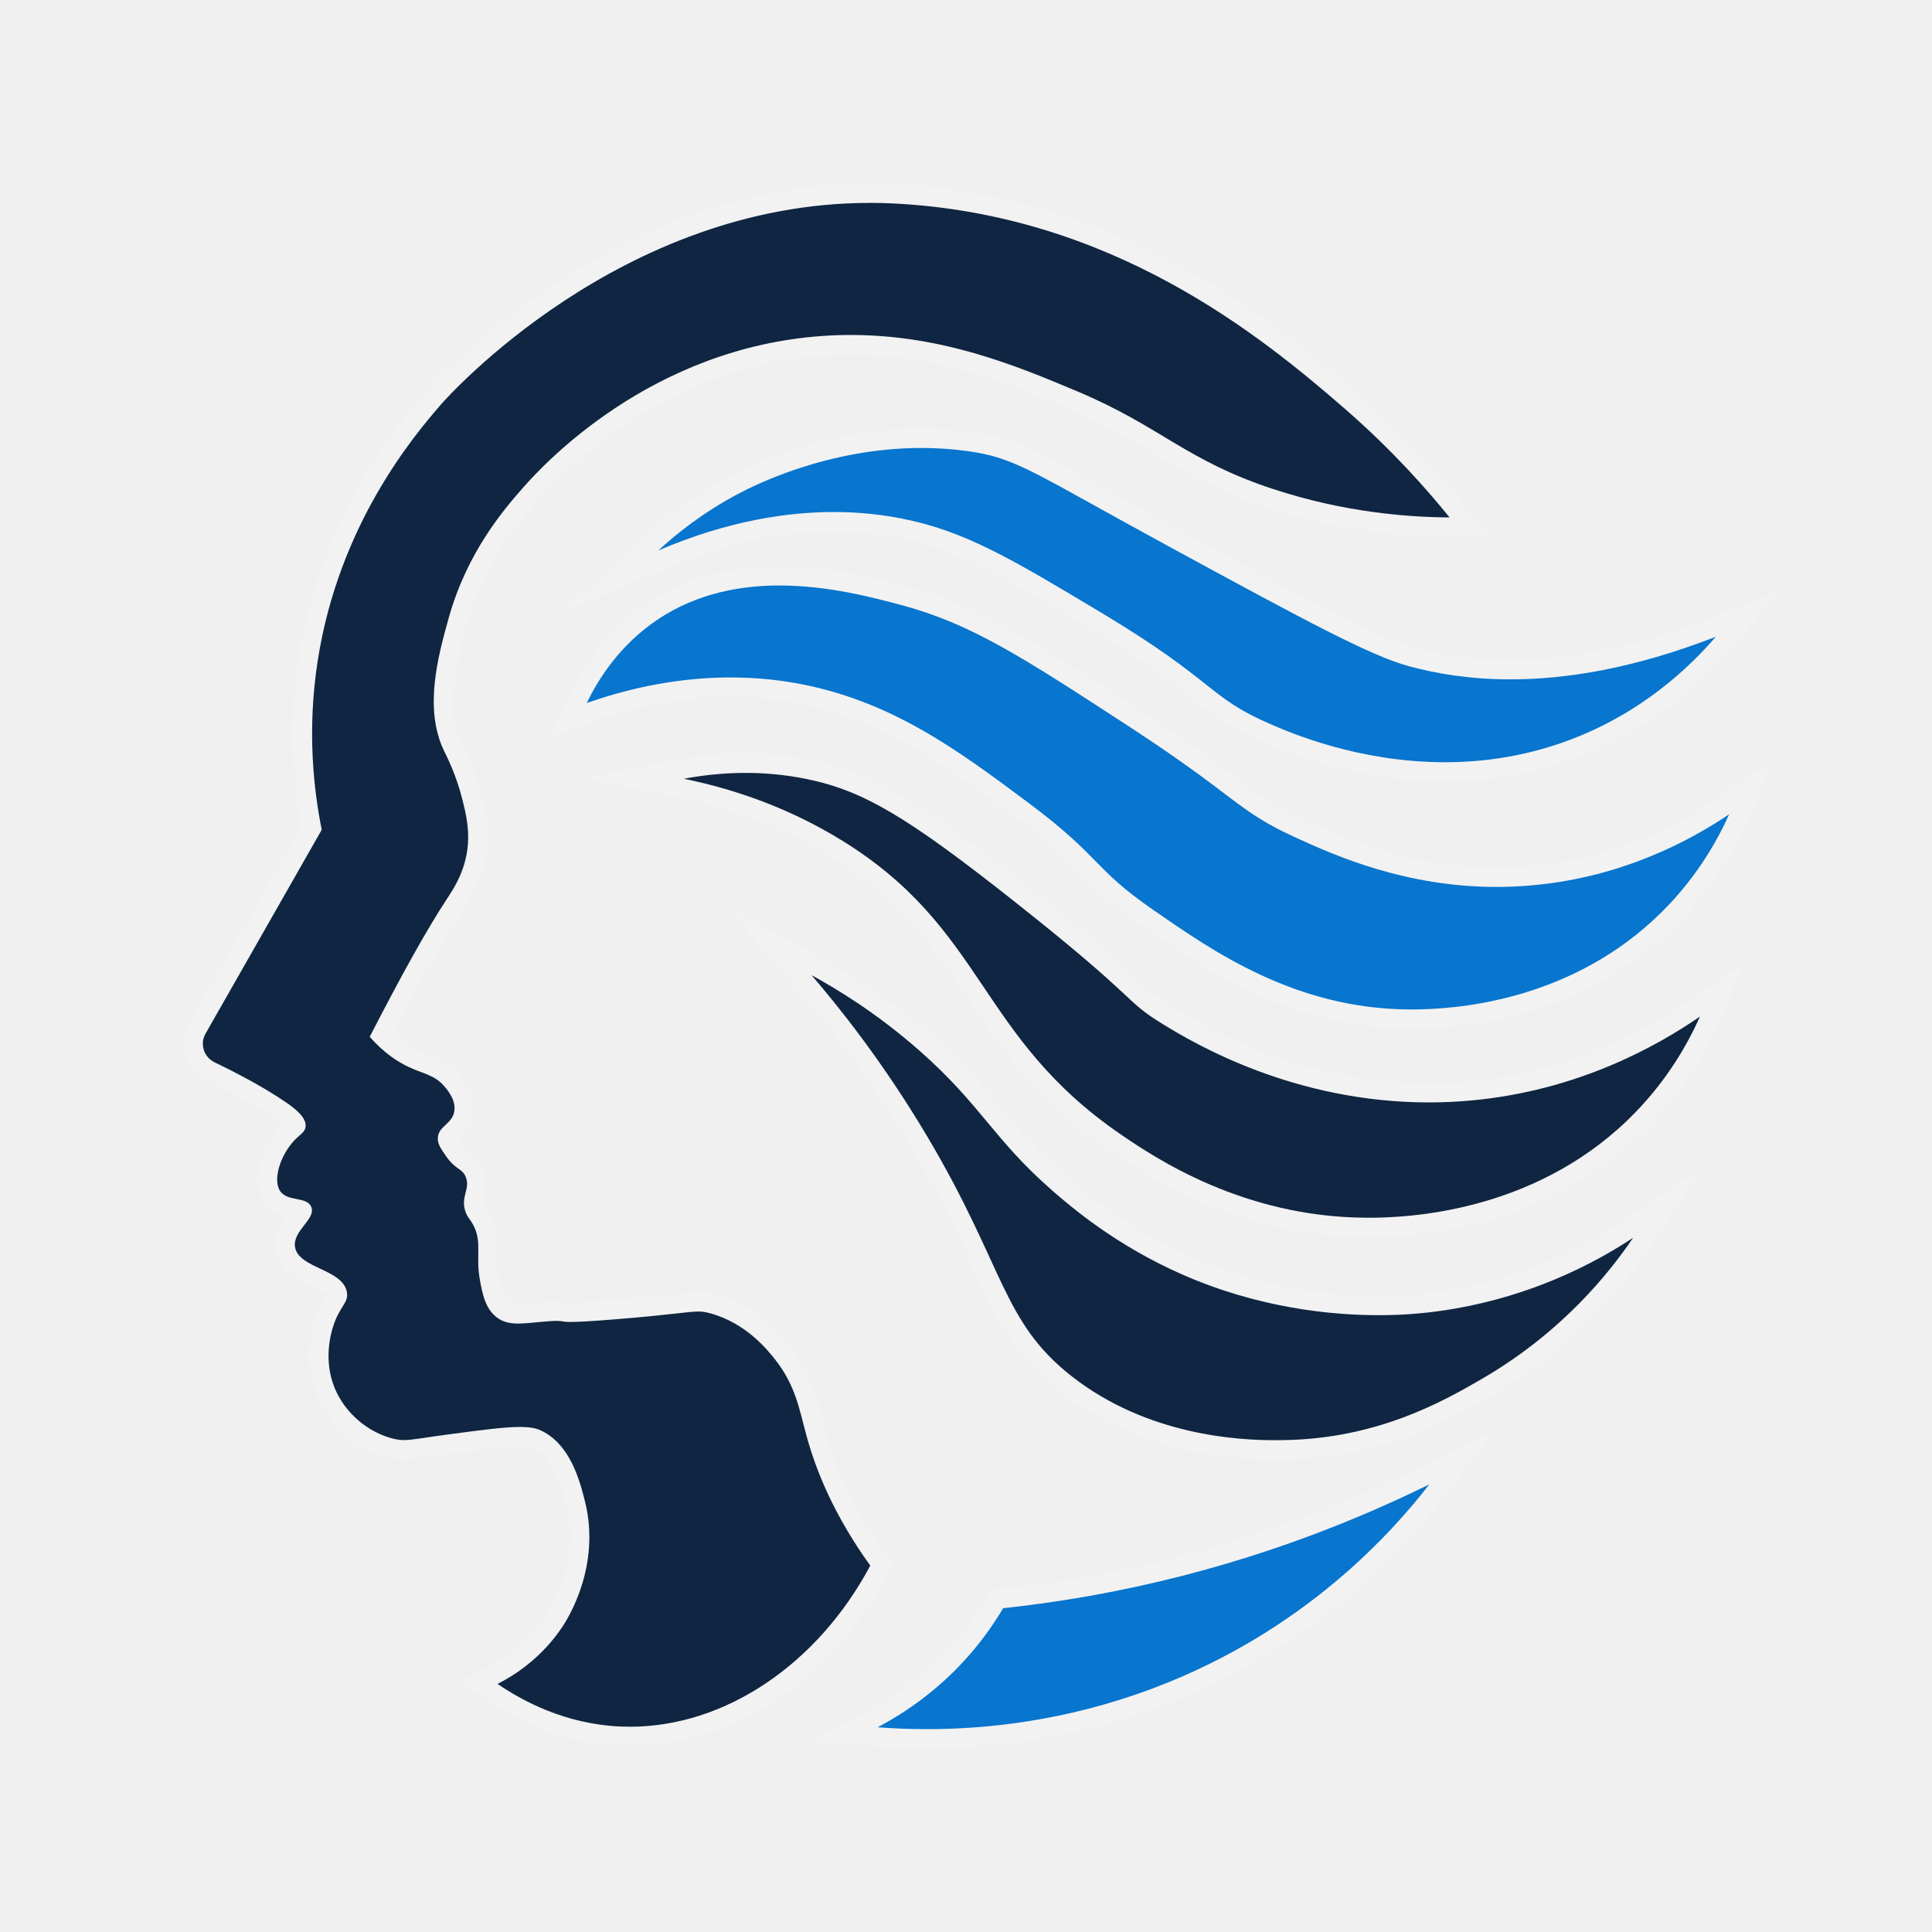
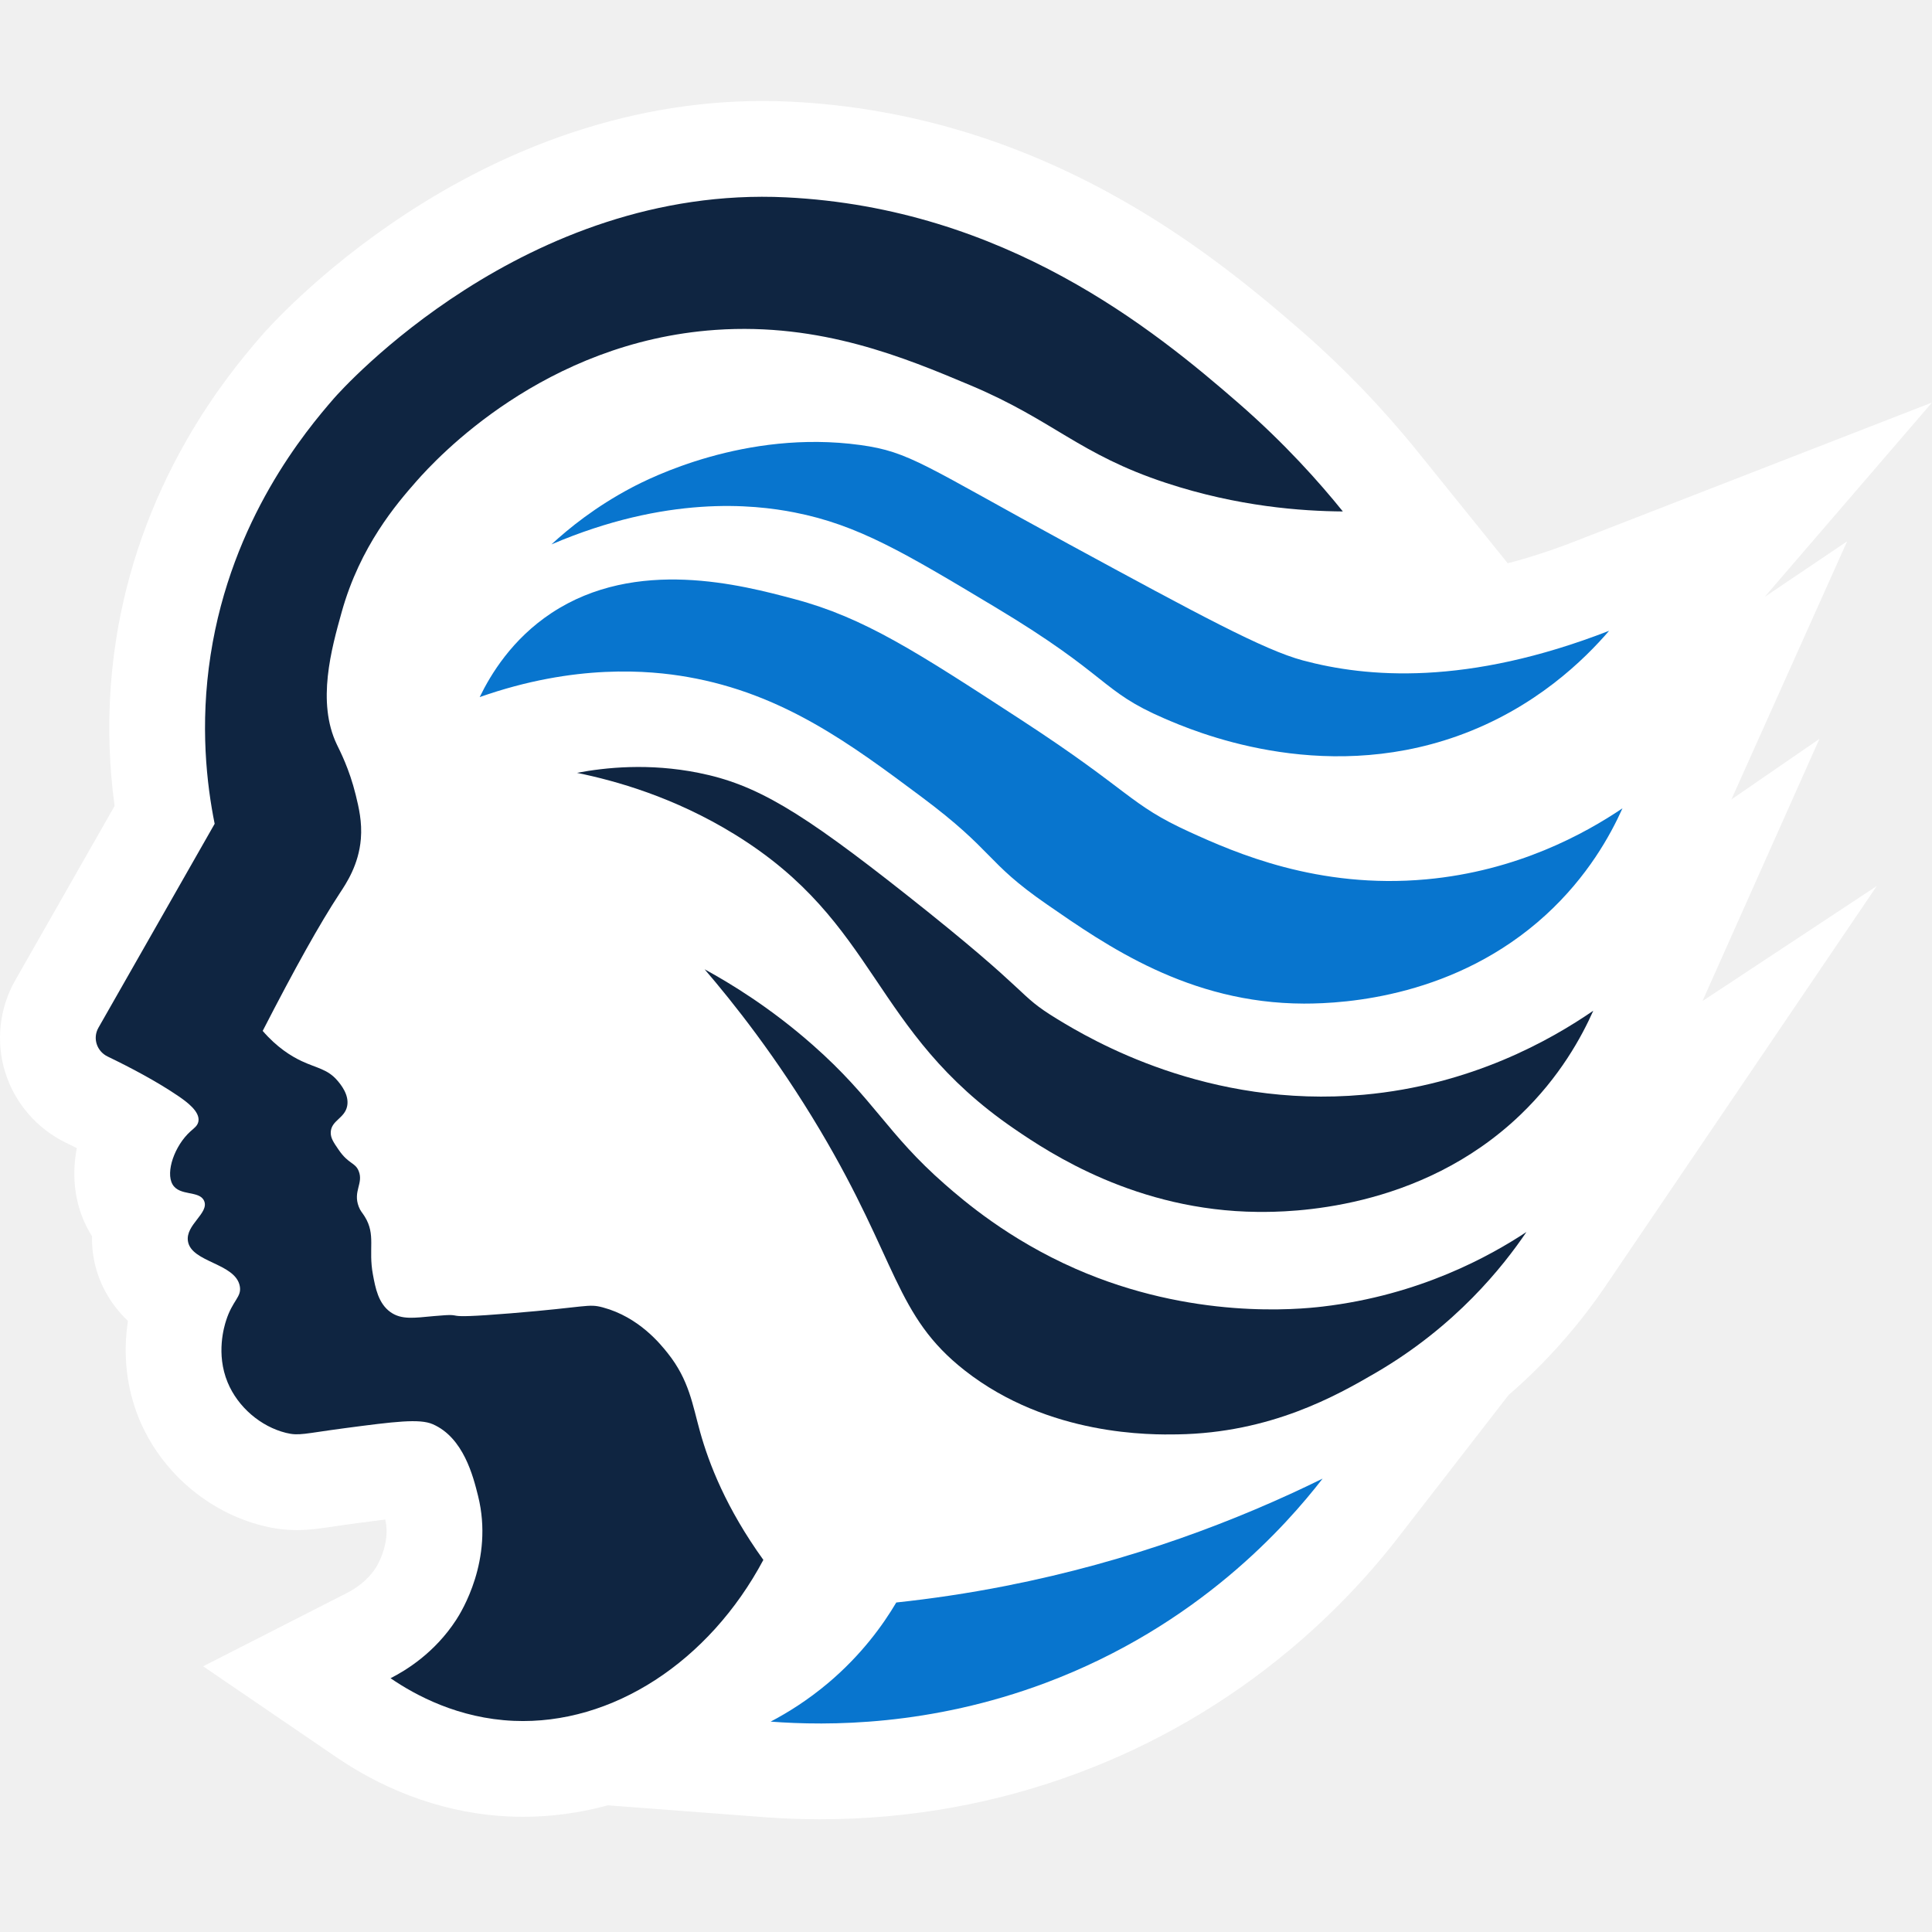
- <svg xmlns="http://www.w3.org/2000/svg" id="Calque_1" data-name="Calque 1" viewBox="0 0 1000 1000">
+ <svg xmlns="http://www.w3.org/2000/svg" id="Calque_1" data-name="Calque 1" viewBox="0 0 1500 1500">
  <defs>
    <style>
      .cls-1 {
        fill: #0f2541;
      }

      .cls-2 {
-         fill: #f2f2f2;
+         fill: #fff;
      }

      .cls-3 {
        fill: #0875ce;
      }
    </style>
  </defs>
-   <g>
-     <path class="cls-1" d="M326.09,898.73c-1.67,0-3.35-.04-5.01-.11-22.87-.98-45.81-8.9-66.35-22.91l-6.97-4.75,7.51-3.83c9.23-4.71,22.29-13.47,32.05-28.48,3.1-4.76,18.16-30.04,10.66-60.16-2.42-9.73-6.93-27.83-20.62-33.77-1.76-.76-4.44-1.13-8.19-1.13-7.26,0-17.82,1.35-34.46,3.54-5.53.73-9.78,1.36-13.19,1.86-5.81.86-9.32,1.38-12.44,1.38-2.28,0-4.32-.27-6.85-.89-14.84-3.68-27.71-14.82-33.61-29.07-5.97-14.43-3.18-28.29-.99-35.26,1.73-5.51,3.83-8.89,5.36-11.37,1.66-2.67,1.83-3.1,1.62-4.15-.69-3.58-5.76-5.98-11.12-8.51-6.77-3.2-14.44-6.82-15.73-14.87-1.03-6.44,2.9-11.51,5.77-15.21,1.04-1.35,2.77-3.57,2.93-4.48-.48-.37-2.58-.78-3.85-1.03-3.9-.77-9.23-1.82-12.22-7.01-5.27-9.15,1.04-25.26,10.2-33.55.36-.33.73-.64,1.08-.94.56-.48,1.4-1.2,1.55-1.49.02-.19.1-2.33-8.37-8.1-9.2-6.27-21.26-13.01-35.84-20.04-3.98-1.92-7.01-5.41-8.31-9.57-1.29-4.15-.81-8.52,1.34-12.3l59.23-103.93c-5.64-29.09-6.23-58.44-1.77-87.27,11.35-73.34,51.66-119.89,64.91-135.19.98-1.13,24.55-28.11,65.14-54.76,51.16-33.6,106.68-51.36,160.54-51.36,4.1,0,8.26.1,12.36.3,50.13,2.45,99.02,16.46,145.31,41.66,37.5,20.41,67.42,44.79,91.75,65.96,19.8,17.23,38.21,36.33,54.7,56.77l6.63,8.22-10.56-.08c-32.16-.24-63.43-5.29-92.95-14.99-25.67-8.44-41-17.65-57.23-27.39-12.63-7.58-25.68-15.42-44.63-23.37-30.44-12.79-68.32-28.7-115.09-28.7-4.75,0-9.56.17-14.31.5-82.93,5.78-136.81,60.09-151.35,76.6-9.16,10.41-28.23,32.06-37.62,65.71-5.28,18.92-12.52,44.82-2.82,65.08.14.3.31.65.51,1.05,1.93,3.94,6.45,13.17,9.59,25.95,1.52,6.19,3.6,14.66,2.8,24.41-1.18,14.44-8.08,24.92-11.4,29.96l-.26.39c-9.83,14.95-21.96,36.54-38.09,67.8,4.92,5.14,10.37,9.13,16.23,11.89,2.14,1.01,4.13,1.76,6.05,2.49,5.02,1.9,9.77,3.7,14.19,8.9,1.92,2.27,7.75,9.14,6.13,17.37-.92,4.69-3.82,7.4-5.93,9.38-1.9,1.78-2.42,2.4-2.47,3.37-.06,1.21.79,2.55,3.22,6.1,2.19,3.19,3.83,4.37,5.42,5.51,1.8,1.29,4.04,2.91,5.48,6.48,1.81,4.52.87,8.23.12,11.21-.66,2.61-1.13,4.5-.09,7.24.35.93.61,1.29,1.23,2.15.41.56.91,1.27,1.5,2.22,4.25,6.9,4.16,12.79,4.07,19.04-.06,3.81-.11,7.75.78,12.57,1.19,6.4,2.42,13.02,7.1,16.33,1.99,1.41,4.25,1.99,7.8,1.99,2.47,0,5.37-.28,8.72-.6.83-.08,1.69-.16,2.57-.24,4.2-.39,6.89-.56,8.71-.56,1.68,0,2.59.15,3.54.32.69.13,1.33.25,3.53.25,4.17,0,11.99-.47,23.9-1.44,15.51-1.26,24.97-2.32,31.23-3.02,5.42-.6,8.41-.94,11.03-.94,2.8,0,4.85.4,7.26,1.04,20.28,5.45,32.23,20.46,36.16,25.39,9.86,12.39,12.75,23.61,15.8,35.49.6,2.32,1.21,4.71,1.88,7.11,6.12,21.89,16.87,43.62,31.95,64.56l1.82,2.53-1.46,2.75c-28.29,53.07-77.63,86.03-128.77,86.03h0Z" />
-     <path class="cls-2" d="M450.08,105c3.99,0,8.05.1,12.12.3,113.32,5.53,190.44,68.49,234.01,106.39,24.27,21.12,42.12,41.3,54.09,56.14-21.32-.16-54.19-2.5-91.42-14.74-45.21-14.87-58.07-32.39-101.49-50.62-30.58-12.84-69.24-29.09-117.03-29.09-4.79,0-9.68.16-14.66.51-88.95,6.2-144.4,66.53-154.75,78.28-10.26,11.65-29.18,33.61-38.69,67.67-5.33,19.09-13.02,46.64-2.52,68.59,1.54,3.23,6.42,12.48,9.75,26.03,1.6,6.51,3.39,14.06,2.68,22.81-1.11,13.52-7.65,23.14-10.85,28.02-10.41,15.84-23.29,38.94-39.94,71.34,7.36,8.5,14.64,13.03,20.13,15.62,7.81,3.68,13.46,4.11,18.56,10.1,1.58,1.87,6.19,7.29,5.03,13.17-1.26,6.39-8.18,7.38-8.49,13.47-.15,3,1.4,5.27,4.09,9.19,5.17,7.54,8.53,6.41,10.38,11.02,2.54,6.34-3.06,10.36,0,18.37.9,2.37,1.74,2.93,3.15,5.21,5.81,9.44,1.73,16.63,4.19,29.9,1.29,6.95,2.79,15.01,9.12,19.49,3.15,2.23,6.55,2.9,10.69,2.9,3.35,0,7.18-.44,11.75-.86,4.38-.4,6.77-.54,8.25-.54,3.04,0,2.29.57,7.07.57,3.61,0,10.38-.32,24.31-1.46,28.42-2.32,36.68-3.94,41.85-3.94,2.11,0,3.71.27,5.96.87,18.69,5.02,29.84,19.02,33.55,23.68,11.11,13.95,12.8,26.62,16.77,40.83,4.55,16.26,13.43,39.36,32.71,66.14-27.16,50.95-75.02,83.39-124.37,83.39-1.6,0-3.2-.03-4.8-.1-28.59-1.22-50.72-13.16-63.75-22.05,7.85-4,22.77-12.99,33.97-30.21,2.57-3.96,19.56-31.01,11.32-64.1-2.51-10.08-7.52-30.23-23.48-37.15-2.48-1.08-5.77-1.55-10.17-1.55-7.71,0-18.86,1.44-35.12,3.59-14.86,1.96-20.58,3.2-24.97,3.2-1.92,0-3.58-.23-5.64-.75-13.03-3.23-24.89-13.3-30.19-26.13-6.16-14.9-1.69-29.15-.84-31.84,3.37-10.73,8.22-12.27,7.13-17.96-2.29-11.96-25.06-12.17-26.83-23.23-1.36-8.5,11.11-14.54,8.37-20.86-2.42-5.58-12.73-2.28-16.36-8.57-3.69-6.41,1.13-20.03,9.23-27.35,1.91-1.73,3.81-2.93,4.19-5.31.81-5.03-6.02-10.02-10.48-13.06-11.29-7.69-25.05-14.9-36.49-20.41-5.67-2.73-7.86-9.51-4.79-14.89,20.05-35.18,40.1-70.36,60.15-105.54-4.04-20.1-7.75-50.85-2.1-87.37,10.91-70.48,49.54-116.27,63.75-132.68,3.83-4.43,93.14-104.41,221.9-104.4M450.06,95c-30.57,0-61.45,5.47-91.78,16.26-24.32,8.65-48.37,20.73-71.48,35.91-41.16,27.03-65.17,54.52-66.17,55.68-6.12,7.07-20.44,23.61-34.23,47.64-16.27,28.36-26.98,58.67-31.84,90.06-4.46,28.8-3.96,58.1,1.46,87.16l-29.21,51.25-29.11,51.07c-2.81,4.93-3.46,10.86-1.77,16.27,1.71,5.48,5.68,10.07,10.91,12.59,14.36,6.92,26.2,13.54,35.2,19.67,2.1,1.43,3.52,2.53,4.49,3.36-4.79,4.58-8.8,10.91-11.06,17.52-2.84,8.3-2.63,15.95.6,21.57,3.17,5.5,8.14,7.61,12.22,8.68-3.08,4.12-6.64,9.87-5.44,17.35,1.71,10.65,11.43,15.25,18.53,18.6,2.22,1.05,6.58,3.11,8,4.52-.2.33-.42.69-.61.99-1.58,2.55-3.97,6.4-5.89,12.51-2.4,7.61-5.44,22.77,1.14,38.66,6.49,15.69,20.68,27.95,37.02,32.01,2.9.72,5.38,1.04,8.05,1.04,3.48,0,7.13-.54,13.17-1.43,3.4-.5,7.62-1.13,13.12-1.85,16.44-2.17,26.87-3.5,33.81-3.5,3.94,0,5.57.45,6.19.72,11.43,4.96,15.55,21.5,17.76,30.38,7,28.12-7.1,51.78-10,56.24-9.16,14.08-21.44,22.32-30.13,26.75l-15.03,7.66,13.94,9.51c21.31,14.54,45.15,22.76,68.95,23.77,1.73.07,3.49.11,5.23.11,26.15,0,52.46-8.4,76.08-24.29,23.23-15.62,42.98-37.89,57.11-64.39l2.93-5.49-3.64-5.05c-14.74-20.47-25.23-41.66-31.2-62.99-.65-2.34-1.26-4.71-1.85-7-3.05-11.87-6.2-24.14-16.73-37.36-4.19-5.25-16.91-21.23-38.78-27.11-2.72-.73-5.21-1.22-8.55-1.22-2.89,0-5.98.34-11.58.97-6.23.69-15.65,1.74-31.08,3-11.78.96-19.46,1.43-23.5,1.43-1.74,0-2.15-.08-2.62-.16-1.15-.21-2.35-.4-4.45-.4-1.98,0-4.81.18-9.17.58-.89.08-1.76.16-2.59.25-3.23.31-6.01.58-8.24.58-3.14,0-4.15-.53-4.91-1.07-3.02-2.14-4.06-7.74-5.07-13.16-.81-4.34-.76-7.86-.7-11.59.09-6.37.2-13.59-4.81-21.73-.69-1.11-1.27-1.93-1.7-2.53q-.49-.69-.61-1c-.45-1.17-.37-1.72.26-4.23.83-3.29,2.08-8.27-.32-14.29-1.97-4.93-5.12-7.19-7.2-8.69-1.41-1.01-2.52-1.81-4.22-4.28-.6-.88-1.29-1.88-1.8-2.68.12-.11.23-.22.34-.32,2.31-2.17,6.19-5.8,7.42-12.07,1.39-7.03-1.04-14.28-7.21-21.56-5.27-6.2-11.09-8.41-16.24-10.35-1.83-.69-3.73-1.41-5.69-2.33-4.33-2.04-8.42-4.83-12.22-8.34,15.21-29.34,26.75-49.8,36.13-64.07l.26-.39c3.54-5.38,10.92-16.59,12.21-32.3.87-10.56-1.33-19.49-2.93-26.01-3.27-13.3-7.95-22.87-9.95-26.95-.19-.38-.35-.72-.49-1-8.89-18.57-1.94-43.43,3.13-61.58,9.09-32.54,27.64-53.62,36.56-63.75,14.22-16.15,66.91-69.27,147.94-74.91,4.63-.32,9.32-.49,13.96-.49,45.77,0,83.13,15.69,113.15,28.3,18.63,7.82,31.53,15.57,44,23.05,16.48,9.89,32.04,19.23,58.24,27.85,30.01,9.87,61.79,15,94.47,15.25l21.12.16-13.26-16.44c-16.68-20.67-35.29-39.98-55.31-57.4-24.53-21.34-54.72-45.94-92.64-66.58-46.96-25.56-96.57-39.78-147.45-42.26-4.17-.2-8.41-.31-12.6-.31h-.02Z" />
-   </g>
-   <g>
-     <path class="cls-3" d="M479.78,900c-8.61,0-17.33-.33-25.93-.98l-17.36-1.32,15.41-8.1c10.33-5.43,20.05-11.96,28.88-19.4,13.58-11.45,25.07-25.03,34.15-40.37l1.28-2.16,2.49-.27c18.79-2.01,37.7-4.87,56.19-8.51,56.03-11.02,110.78-29.55,162.73-55.1l19.4-9.54-13.25,17.09c-26.3,33.94-72.92,80.12-145.62,107.36-37.71,14.13-77.54,21.29-118.37,21.29h0Z" />
-     <path class="cls-2" d="M739.83,768.29c-18.55,23.93-64.25,76.08-143.43,105.74-45.16,16.92-86.38,20.97-116.62,20.97-9.73,0-18.33-.42-25.55-.97,8.83-4.64,19.2-11.08,29.78-20,17.35-14.63,28.42-30.15,35.23-41.64,17.99-1.92,36.92-4.7,56.62-8.57,65.33-12.84,120.29-34.04,163.98-55.52M774.23,740.23l-38.81,19.08c-51.56,25.35-105.89,43.75-161.49,54.68-18.35,3.61-37.11,6.45-55.75,8.44l-4.99.53-2.55,4.31c-8.79,14.85-19.92,28-33.07,39.09-8.55,7.21-17.97,13.53-27.98,18.8l-30.82,16.19,34.71,2.63c8.72.66,17.57,1,26.3,1,41.44,0,81.86-7.27,120.13-21.61,73.8-27.65,121.12-74.52,147.82-108.98l26.49-34.18h0Z" />
-   </g>
-   <g>
-     <path class="cls-3" d="M747.85,399.53c-30.29,0-61.24-6.74-91.99-20.02-17.31-7.48-24.81-13.42-35.17-21.63-9.95-7.88-23.59-18.68-52.86-36.24-46.71-28.01-70.15-42.07-102.19-48.37-10.98-2.16-22.42-3.25-34-3.25-28.76,0-58.67,6.55-88.88,19.48l-26.67,11.41,21.31-19.68c12.85-11.87,27.18-22.01,42.58-30.14,13.79-7.28,50.83-24.21,96.96-24.21,8.2,0,16.38.55,24.31,1.63,21.04,2.87,30.27,8,69.13,29.56,10.78,5.98,24.19,13.42,40.78,22.44,64.38,34.98,99.84,54.25,119.69,59.58,16.22,4.35,33.38,6.56,51,6.56,32.25,0,67.38-7.3,104.42-21.7l18.67-7.26-13.07,15.18c-22.13,25.7-50.05,45.05-80.75,55.95-20.02,7.11-41.31,10.71-63.26,10.71Z" />
-     <path class="cls-2" d="M476.94,231.87c7.65,0,15.55.48,23.63,1.59,25.81,3.53,33.03,10.59,108.2,51.44,66.91,36.36,100.78,54.64,120.78,60.01,14.01,3.76,31.36,6.73,52.3,6.73,28.52,0,63.71-5.51,106.23-22.04-12.55,14.58-38.15,40.12-78.64,54.5-21.5,7.63-42.43,10.43-61.59,10.43-44.61,0-79.66-15.14-90.01-19.61-33.1-14.3-27.78-21.79-87.44-57.56-47.13-28.26-70.9-42.52-103.8-48.99-8.32-1.64-20.14-3.35-34.97-3.35-23.43,0-54.36,4.27-90.85,19.88,9.13-8.43,22.88-19.55,41.52-29.4,7.72-4.08,46.01-23.63,94.63-23.63M476.94,221.87c-47.25,0-85.18,17.34-99.3,24.79-15.79,8.34-30.47,18.73-43.63,30.89l-42.61,39.35,53.32-22.81c29.59-12.66,58.84-19.08,86.92-19.08,11.26,0,22.37,1.06,33.04,3.16,31.18,6.13,54.37,20.04,100.58,47.75,28.99,17.39,42.48,28.07,52.32,35.87,10.67,8.45,18.38,14.56,36.29,22.3,31.39,13.56,63,20.43,93.98,20.43,22.53,0,44.37-3.7,64.94-11,31.52-11.19,60.18-31.04,82.87-57.4l26.14-30.36-37.34,14.52c-36.46,14.17-70.98,21.36-102.61,21.36-17.43,0-33.69-2.09-49.7-6.39-19.27-5.17-56.66-25.49-118.6-59.14-16.58-9.01-29.98-16.44-40.74-22.42-38.55-21.39-48.91-27.14-70.88-30.14-8.16-1.12-16.57-1.68-24.99-1.68h0Z" />
-   </g>
-   <g>
-     <path class="cls-3" d="M730.17,527.5c-60.55-.13-103.58-29.9-134.99-51.64l-.99-.69c-16.37-11.32-23.35-18.44-30.75-25.97-7.23-7.36-15.42-15.71-34.4-29.86-36.21-27-70.41-52.51-118.65-60.93-10.48-1.83-21.32-2.76-32.22-2.76-23.91,0-48.42,4.36-72.83,12.96l-11.47,4.04,5.31-10.94c9.37-19.3,22.44-34.6,38.85-45.47,18.24-12.07,40.26-18.2,65.43-18.2s49.02,6.21,64.43,10.32c36.82,9.82,64.1,27.58,118.44,62.96,25.81,16.81,39.87,27.44,50.13,35.2,12.67,9.58,19.65,14.86,36.67,22.62,19.08,8.71,54.6,24.91,101.47,24.91,6.13,0,12.34-.29,18.46-.85,34.75-3.18,69.04-15.6,99.15-35.91l14.52-9.79-7.17,15.99c-9.78,21.82-23.52,40.92-40.82,56.76-44.9,41.1-99.56,47.24-128.15,47.24h-.42Z" />
-     <path class="cls-2" d="M403.46,303.05c25.08,0,48.2,6.17,63.15,10.15,36.04,9.61,63.03,27.18,117.01,62.33,57.7,37.57,55.89,43.78,87.44,58.18,20.64,9.42,56.67,25.36,103.55,25.36,6.12,0,12.43-.27,18.91-.87,46.98-4.3,81.96-23.57,101.49-36.74-6.25,13.94-18.03,35.34-39.63,55.11-46.01,42.12-102.79,45.93-124.77,45.93-.14,0-.28,0-.42,0-59.63-.13-102.36-30.13-133.15-51.44-31.99-22.13-26.48-27-65-55.73-36.28-27.06-71.36-53.22-120.78-61.85-8.05-1.41-19.26-2.83-33.08-2.83-19.94,0-45.32,2.97-74.49,13.24,5.71-11.77,16.74-29.99,37.11-43.48,19.87-13.15,41.94-17.37,62.67-17.37M403.46,293.05c-26.17,0-49.11,6.4-68.19,19.03-17.17,11.37-30.83,27.33-40.59,47.45l-10.61,21.87,22.93-8.08c23.88-8.41,47.82-12.67,71.17-12.67,10.62,0,21.17.9,31.36,2.68,47.07,8.22,80.8,33.38,116.52,60.01,18.67,13.92,26.37,21.77,33.82,29.36,7.57,7.71,14.72,14.99,31.47,26.58l.99.69c15.31,10.6,34.37,23.78,57,34.17,26.8,12.3,53.24,18.3,80.83,18.36h.44c13.02,0,33.32-1.31,56.02-7.52,29.06-7.96,54.46-21.76,75.51-41.03,17.81-16.3,31.94-35.95,42-58.4l14.33-31.97-29.05,19.59c-29.42,19.84-62.9,31.97-96.81,35.08-5.97.55-12.02.82-18,.82-45.79,0-80.66-15.91-99.4-24.46-16.52-7.54-22.94-12.39-35.72-22.06-10.32-7.81-24.46-18.5-50.41-35.4-54.81-35.69-82.31-53.59-119.89-63.61-15.67-4.18-39.34-10.49-65.72-10.49h0Z" />
-   </g>
-   <g>
-     <path class="cls-1" d="M708.67,635.29c-.91,0-1.73,0-2.44-.01-65.46-.6-111.32-31.94-128.59-43.74-37.41-25.56-55.31-52.14-72.63-77.85-17.86-26.52-34.73-51.57-72.04-74.54-23.91-14.72-50.82-25.21-79.97-31.17l-24.96-5.1,25.04-4.71c11.01-2.07,22.06-3.12,32.84-3.12s21.58,1.05,31.98,3.13c30.43,6.08,52.98,19.25,109.69,64.06,36.56,28.89,50.15,41.55,58.26,49.12,6.76,6.31,9.56,8.92,19.25,14.83,42.84,26.16,88.08,39.42,134.47,39.42,6.98,0,14.05-.32,21.01-.94,51.85-4.65,91.97-25.74,116.5-42.62l14.64-10.07-7.24,16.22c-9.42,21.12-22.49,39.79-38.85,55.46-46.87,44.91-105.92,51.62-136.94,51.62Z" />
-     <path class="cls-2" d="M385.91,400.05c9.48,0,19.93.82,31,3.04,29.71,5.94,52.57,19.62,107.57,63.07,67.58,53.39,56.07,50.91,78,64.3,16.09,9.83,67.32,40.15,137.07,40.15,6.97,0,14.13-.3,21.45-.96,55.95-5.02,97.06-28.46,118.89-43.48-6.05,13.57-17.31,34.31-37.75,53.89-49.83,47.75-114.12,50.23-133.49,50.23-.89,0-1.69,0-2.39-.01-62.66-.57-107.58-30.41-125.81-42.87-74.79-51.11-69.96-106.39-144.87-152.51-31.34-19.29-61.59-27.72-81.59-31.81,8.41-1.58,19.31-3.04,31.91-3.04M385.91,390.05h0c-11.09,0-22.44,1.08-33.76,3.21l-50.07,9.42,49.92,10.2c28.58,5.84,54.94,16.11,78.35,30.53,36.39,22.4,52.97,47.01,70.52,73.07,17.58,26.1,35.75,53.08,73.95,79.18,8.08,5.52,24.89,17,47.97,26.83,27.09,11.54,55.15,17.52,83.39,17.78.72,0,1.55.01,2.48.01,19.35,0,39.37-2.61,57.9-7.55,32.23-8.59,59.99-23.88,82.51-45.46,16.83-16.13,30.27-35.32,39.96-57.04l14.47-32.45-29.27,20.14c-24.04,16.54-63.35,37.21-114.12,41.76-6.81.61-13.73.92-20.56.92-45.45,0-89.82-13.02-131.86-38.69-9.25-5.65-11.76-7.98-18.45-14.22-8.17-7.62-21.85-20.38-58.57-49.39-56.78-44.86-80.81-58.84-111.81-65.03-10.72-2.14-21.81-3.23-32.96-3.23h0Z" />
-   </g>
-   <g>
-     <path class="cls-1" d="M659.81,750.45c-24.13,0-70.28-4.44-108.22-34.18-23.17-18.16-31.39-36.05-43.83-63.14-7.51-16.33-16.85-36.66-32.24-62.55-17.32-29.14-37.26-56.93-59.26-82.58l-17.79-20.75,23.98,13.11c20.46,11.18,39.6,24.58,56.9,39.83,16.35,14.42,26.1,26.12,35.52,37.44,9.34,11.22,18.17,21.82,33.03,34.81,8.59,7.51,31.43,27.46,66.03,42.67,38.82,17.06,75.64,20.64,99.68,20.64,8.89,0,17.52-.48,25.63-1.43,36.64-4.29,72.36-17.36,103.3-37.79l21.05-13.89-14.15,20.87c-20.53,30.28-48.07,56-79.63,74.39-19.02,11.08-54.42,31.7-104.97,32.52-1.3.02-3,.05-5.04.05Z" />
-     <path class="cls-2" d="M420.05,504.74c13.35,7.3,34.03,19.83,55.99,39.19,31.95,28.17,38.07,45.62,68.57,72.26,9.56,8.35,32.71,28.27,67.31,43.48,39.75,17.47,77.19,21.06,101.7,21.06,12.71,0,21.94-.97,26.21-1.47,50.46-5.92,86.88-26.3,105.47-38.58-12.1,17.84-36.46,48.67-78,72.87-20.22,11.78-54.28,31.06-102.54,31.84-1.28.02-2.95.05-4.96.05-18.52,0-65.83-2.3-105.13-33.12-36.16-28.35-34.61-56.6-74.86-124.31-22.63-38.08-45.22-66.33-59.76-83.28M376.88,469.75l35.58,41.49c21.81,25.44,41.58,52.99,58.75,81.88,15.26,25.67,24.54,45.86,31.99,62.09,12.29,26.75,21.17,46.08,45.29,64.98,18.11,14.19,39.73,24.28,64.27,29.98,15.03,3.49,30.85,5.26,47.04,5.26,2.09,0,3.84-.03,5.12-.05,51.86-.84,87.99-21.89,107.41-33.2,32.2-18.76,60.3-45.01,81.25-75.9l28.3-41.74-42.09,27.78c-30.3,20-65.26,32.79-101.13,36.99-7.92.93-16.35,1.4-25.05,1.4-23.57,0-59.65-3.51-97.67-20.22-33.91-14.9-56.32-34.48-64.75-41.85-14.57-12.73-23.27-23.18-32.48-34.24-9.54-11.46-19.41-23.32-36.05-37.99-17.58-15.5-37.02-29.11-57.8-40.47l-47.97-26.21h0Z" />
-   </g>
+   <path class="cls-2" d="M1412.53,573.72l-68.27,46.97,89.84-200.41-64.05,43.2,129.95-150.95-277.64,107.93c-17.72,6.89-34.99,12.51-51.75,16.87l-70.16-86.95c-27.2-33.71-57.56-65.22-90.23-93.64-39.22-34.12-87.67-73.55-149.58-107.25-36.15-19.68-73.58-35.48-111.26-46.97-43.99-13.41-89.56-21.35-135.46-23.59-7.22-.35-14.55-.53-21.8-.53h-.04c-52.66,0-105.68,9.37-157.6,27.84-40.95,14.57-81.31,34.82-119.94,60.2-67.41,44.27-107.25,89.3-111.57,94.29-16.04,18.52-37.11,44.43-57.97,80.8-28.05,48.9-46.54,101.25-54.95,155.59-4.89,31.58-6.33,63.49-4.36,95.4.23,3.16.46,6.32.68,9.49.66,7.92,1.52,15.84,2.6,23.75l-10.75,18.86c-2.17,3.8-4.33,7.6-6.5,11.4l-19.88,34.89-40.02,70.22c-12.33,21.64-15.16,47.67-7.76,71.44,7.43,23.87,24.66,43.81,47.27,54.71,2.84,1.37,5.61,2.73,8.31,4.08-4.51,23.4-1.15,46.13,9.89,65.28.62,1.07,1.26,2.13,1.92,3.17-.12,5.21.24,10.44,1.07,15.63,3.05,19.06,12.45,36.51,26.82,50.16-4.03,26.05-1.09,52.42,8.71,76.11,8.32,20.1,21.63,38.4,38.51,52.92,16.79,14.45,36.7,24.83,57.58,30.01,9.1,2.26,17.48,3.31,26.38,3.31,9.58,0,17.9-1.23,28.43-2.78,4.89-.72,10.98-1.62,18.77-2.65,7.09-.94,14.57-1.92,21.39-2.76,4.52,18.95-7.13,37.17-7.25,37.35-6.59,10.14-15.83,16.27-22.41,19.63l-111.74,56.98,103.62,70.68c41.12,28.05,87.59,43.94,134.37,45.94,3.44.15,6.93.22,10.38.22,22.12,0,44.2-3.02,65.82-8.92l120.84,9.16c14.57,1.1,29.36,1.67,43.96,1.67,69.31,0,136.96-12.18,201.07-36.19,59.42-22.26,114.35-54.25,163.28-95.1,31.38-26.19,59.84-55.68,84.61-87.64l85.53-110.37c8.6-7.44,16.91-15.21,24.92-23.32,18.67-18.92,35.69-39.64,50.58-61.6l210.44-310.35-135.32,89.32,90.76-203.51Z" />
+   <path class="cls-1" d="M303.21,1302.98c19.54,13.33,52.75,31.24,95.65,33.08,76.56,3.28,151.73-46.04,193.81-124.96-28.93-40.18-42.26-74.83-49.08-99.23-5.96-21.32-8.5-40.33-25.17-61.26-5.57-6.99-22.3-27.99-50.34-35.53-11.63-3.12-11.68-.3-71.74,4.59-62.13,5.06-29.27-.63-59.46,2.14-15.31,1.41-25.11,2.99-33.67-3.06-9.5-6.73-11.75-18.82-13.69-29.25-3.7-19.91,2.43-30.7-6.29-44.87-2.11-3.42-3.36-4.25-4.72-7.81-4.59-12.02,3.81-18.05,0-27.56-2.77-6.92-7.81-5.23-15.57-16.54-4.04-5.88-6.37-9.28-6.14-13.78.47-9.14,10.85-10.62,12.74-20.21,1.74-8.81-5.18-16.95-7.55-19.75-7.64-9-16.13-9.65-27.84-15.16-8.24-3.88-19.16-10.67-30.2-23.43,24.99-48.61,44.31-83.27,59.94-107.04,4.81-7.31,14.62-21.75,16.28-42.04,1.08-13.14-1.61-24.46-4.01-34.23-4.99-20.32-12.32-34.21-14.63-39.05-15.76-32.93-4.22-74.26,3.78-102.91,14.27-51.1,42.66-84.05,58.05-101.53,15.53-17.63,98.73-108.16,232.2-117.46,81.92-5.71,147.11,21.68,197.58,42.88,65.14,27.36,84.44,53.64,152.28,75.96,55.87,18.38,105.18,21.88,137.17,22.12-17.97-22.27-44.74-52.54-81.17-84.23-65.38-56.88-181.1-151.34-351.13-159.64-202.9-9.91-345.2,149.36-351.13,156.2-21.32,24.62-79.28,93.33-95.65,199.08-8.48,54.78-2.92,100.93,3.15,131.09-30.08,52.79-60.16,105.57-90.25,158.36-4.6,8.08-1.32,18.25,7.19,22.35,17.16,8.27,37.81,19.09,54.74,30.62,6.7,4.56,16.95,12.05,15.73,19.6-.58,3.57-3.42,5.37-6.29,7.96-12.15,10.99-19.38,31.43-13.84,41.04,5.44,9.44,20.92,4.5,24.54,12.86,4.11,9.48-14.61,18.54-12.56,31.3,2.66,16.59,36.81,16.91,40.25,34.86,1.64,8.54-5.64,10.85-10.7,26.95-1.27,4.04-7.99,25.43,1.26,47.78,7.96,19.24,25.76,34.35,45.31,39.2,10.18,2.53,13.92.55,45.94-3.68,38.34-5.06,57.72-7.5,67.96-3.06,23.96,10.39,31.48,40.63,35.24,55.74,12.35,49.64-13.13,90.23-16.99,96.17-16.81,25.84-39.19,39.32-50.97,45.33Z" />
+   <path class="cls-3" d="M695.87,1244.17c-10.21,17.25-26.83,40.53-52.86,62.48-15.87,13.38-31.43,23.06-44.68,30.01,44.48,3.37,123.76,3.53,213.32-30.01,118.8-44.5,187.38-122.75,215.21-158.65-65.54,32.23-148.01,64.04-246.04,83.31-29.56,5.81-57.95,9.98-84.95,12.86Z" />
+   <path class="cls-3" d="M428.12,422.69c13.69-12.64,34.32-29.33,62.3-44.11,13.41-7.08,88.23-45.27,177.45-33.08,38.73,5.29,49.56,15.9,162.35,77.18,100.4,54.55,151.21,81.99,181.23,90.04,49.64,13.32,127.22,20.04,237.86-22.97-18.84,21.88-57.24,60.2-117.99,81.78-107.34,38.12-205.27-4.19-227.47-13.78-49.67-21.46-41.69-32.69-131.2-86.37-70.72-42.41-106.39-63.8-155.74-73.51-32.21-6.34-99.39-13.43-188.78,24.81Z" />
+   <path class="cls-3" d="M372.43,541.22c8.57-17.66,25.11-45,55.69-65.24,65.87-43.6,147.82-21.75,188.78-10.83,54.08,14.42,94.57,40.79,175.56,93.52,86.58,56.37,83.87,65.69,131.2,87.29,35.01,15.97,99.54,44.47,183.74,36.75,70.48-6.46,122.97-35.37,152.28-55.13-9.38,20.92-27.05,53.02-59.46,82.7-69.48,63.6-155.31,68.98-187.84,68.91-89.48-.19-153.58-45.22-199.79-77.18-48.01-33.21-39.74-40.51-97.53-83.61-54.44-40.6-107.08-79.86-181.23-92.8-29.53-5.16-87.31-10.47-161.4,15.62Z" />
+   <path class="cls-1" d="M447.94,600.03c22.12-4.16,55.72-7.73,94.39,0,44.58,8.91,78.88,29.44,161.4,94.64,101.4,80.11,84.13,76.38,117.04,96.48,26.56,16.22,116.91,69.65,237.86,58.81,83.95-7.53,145.63-42.7,178.39-65.24-9.08,20.37-25.97,51.48-56.64,80.86-78.21,74.95-180.18,75.56-203.88,75.34-94.02-.86-161.42-45.63-188.78-64.32-112.22-76.68-104.97-159.64-217.37-228.84-47.02-28.95-92.42-41.6-122.43-47.73Z" />
+   <path class="cls-1" d="M547.05,752.55c20.04,10.95,51.05,29.75,84,58.81,47.94,42.27,57.13,68.44,102.88,108.42,14.34,12.53,49.08,42.42,101,65.24,90.55,39.8,173.13,31.61,191.92,29.4,75.71-8.88,130.35-39.47,158.26-57.89-18.15,26.77-54.71,73.03-117.04,109.34-30.34,17.68-81.44,46.61-153.85,47.78-19.72.32-99.83,1.62-165.18-49.62-54.26-42.54-51.93-84.92-112.32-186.52-33.96-57.13-67.86-99.53-89.67-124.96Z" />
</svg>
